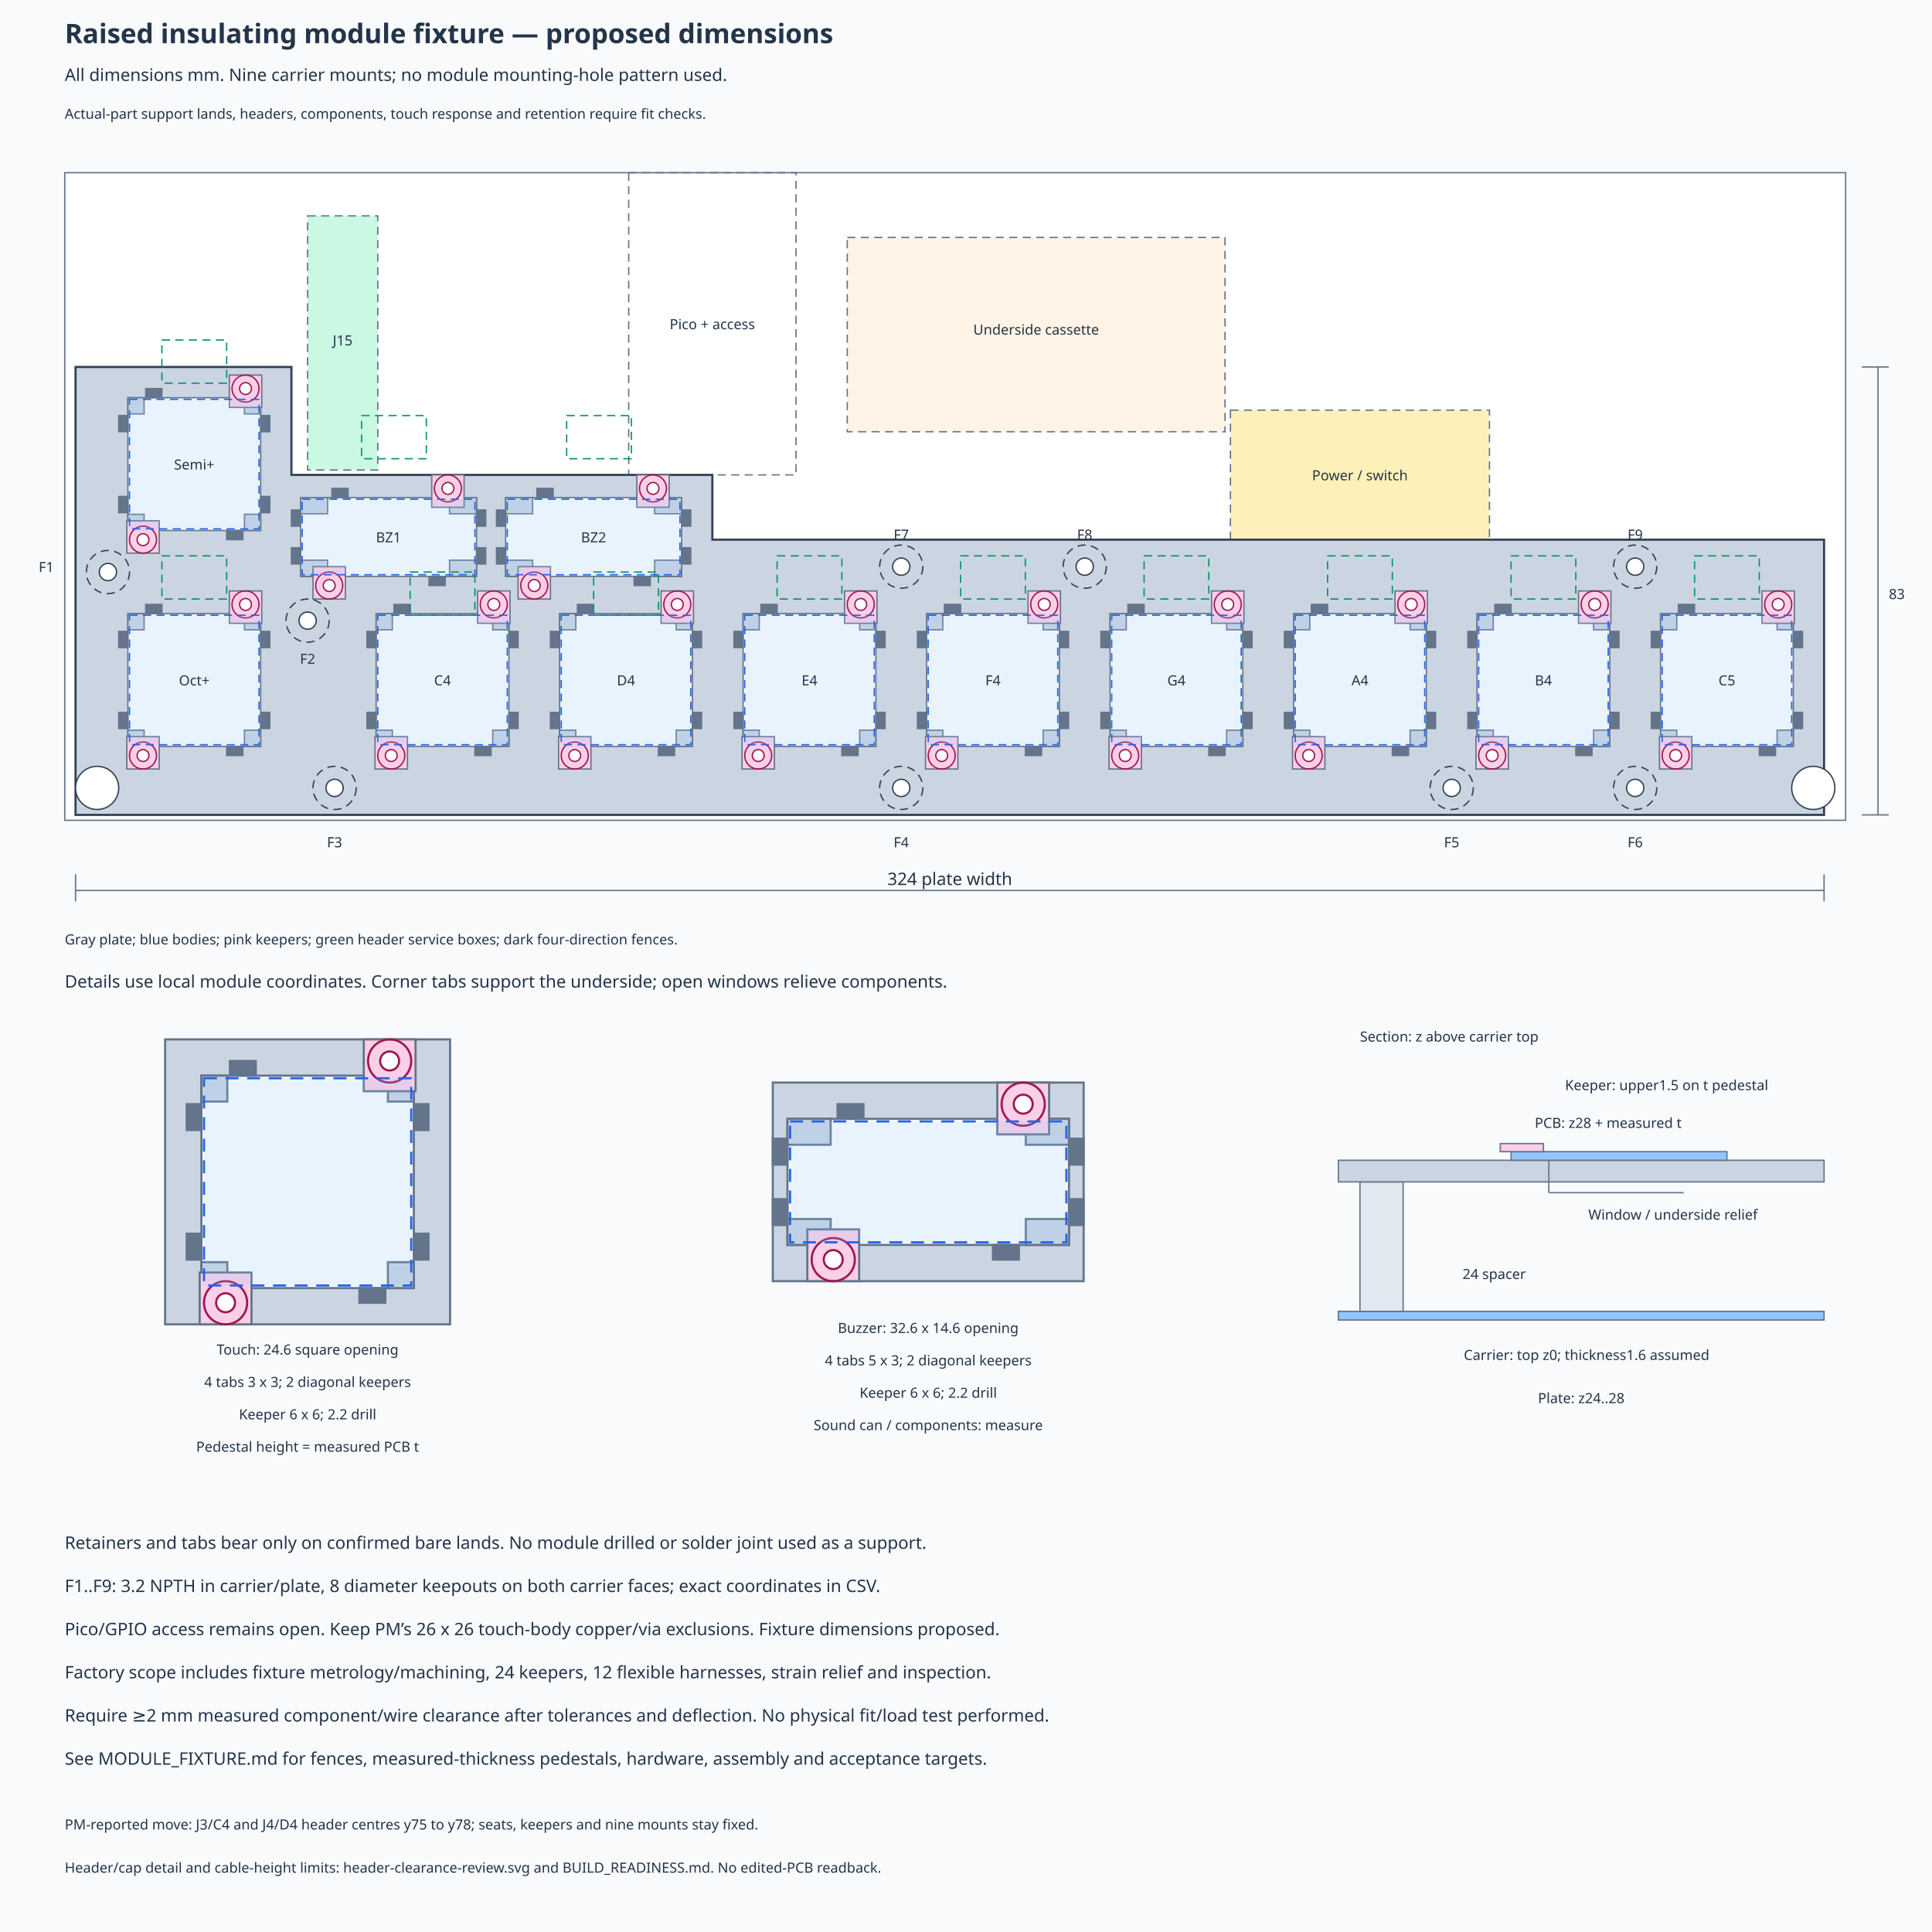
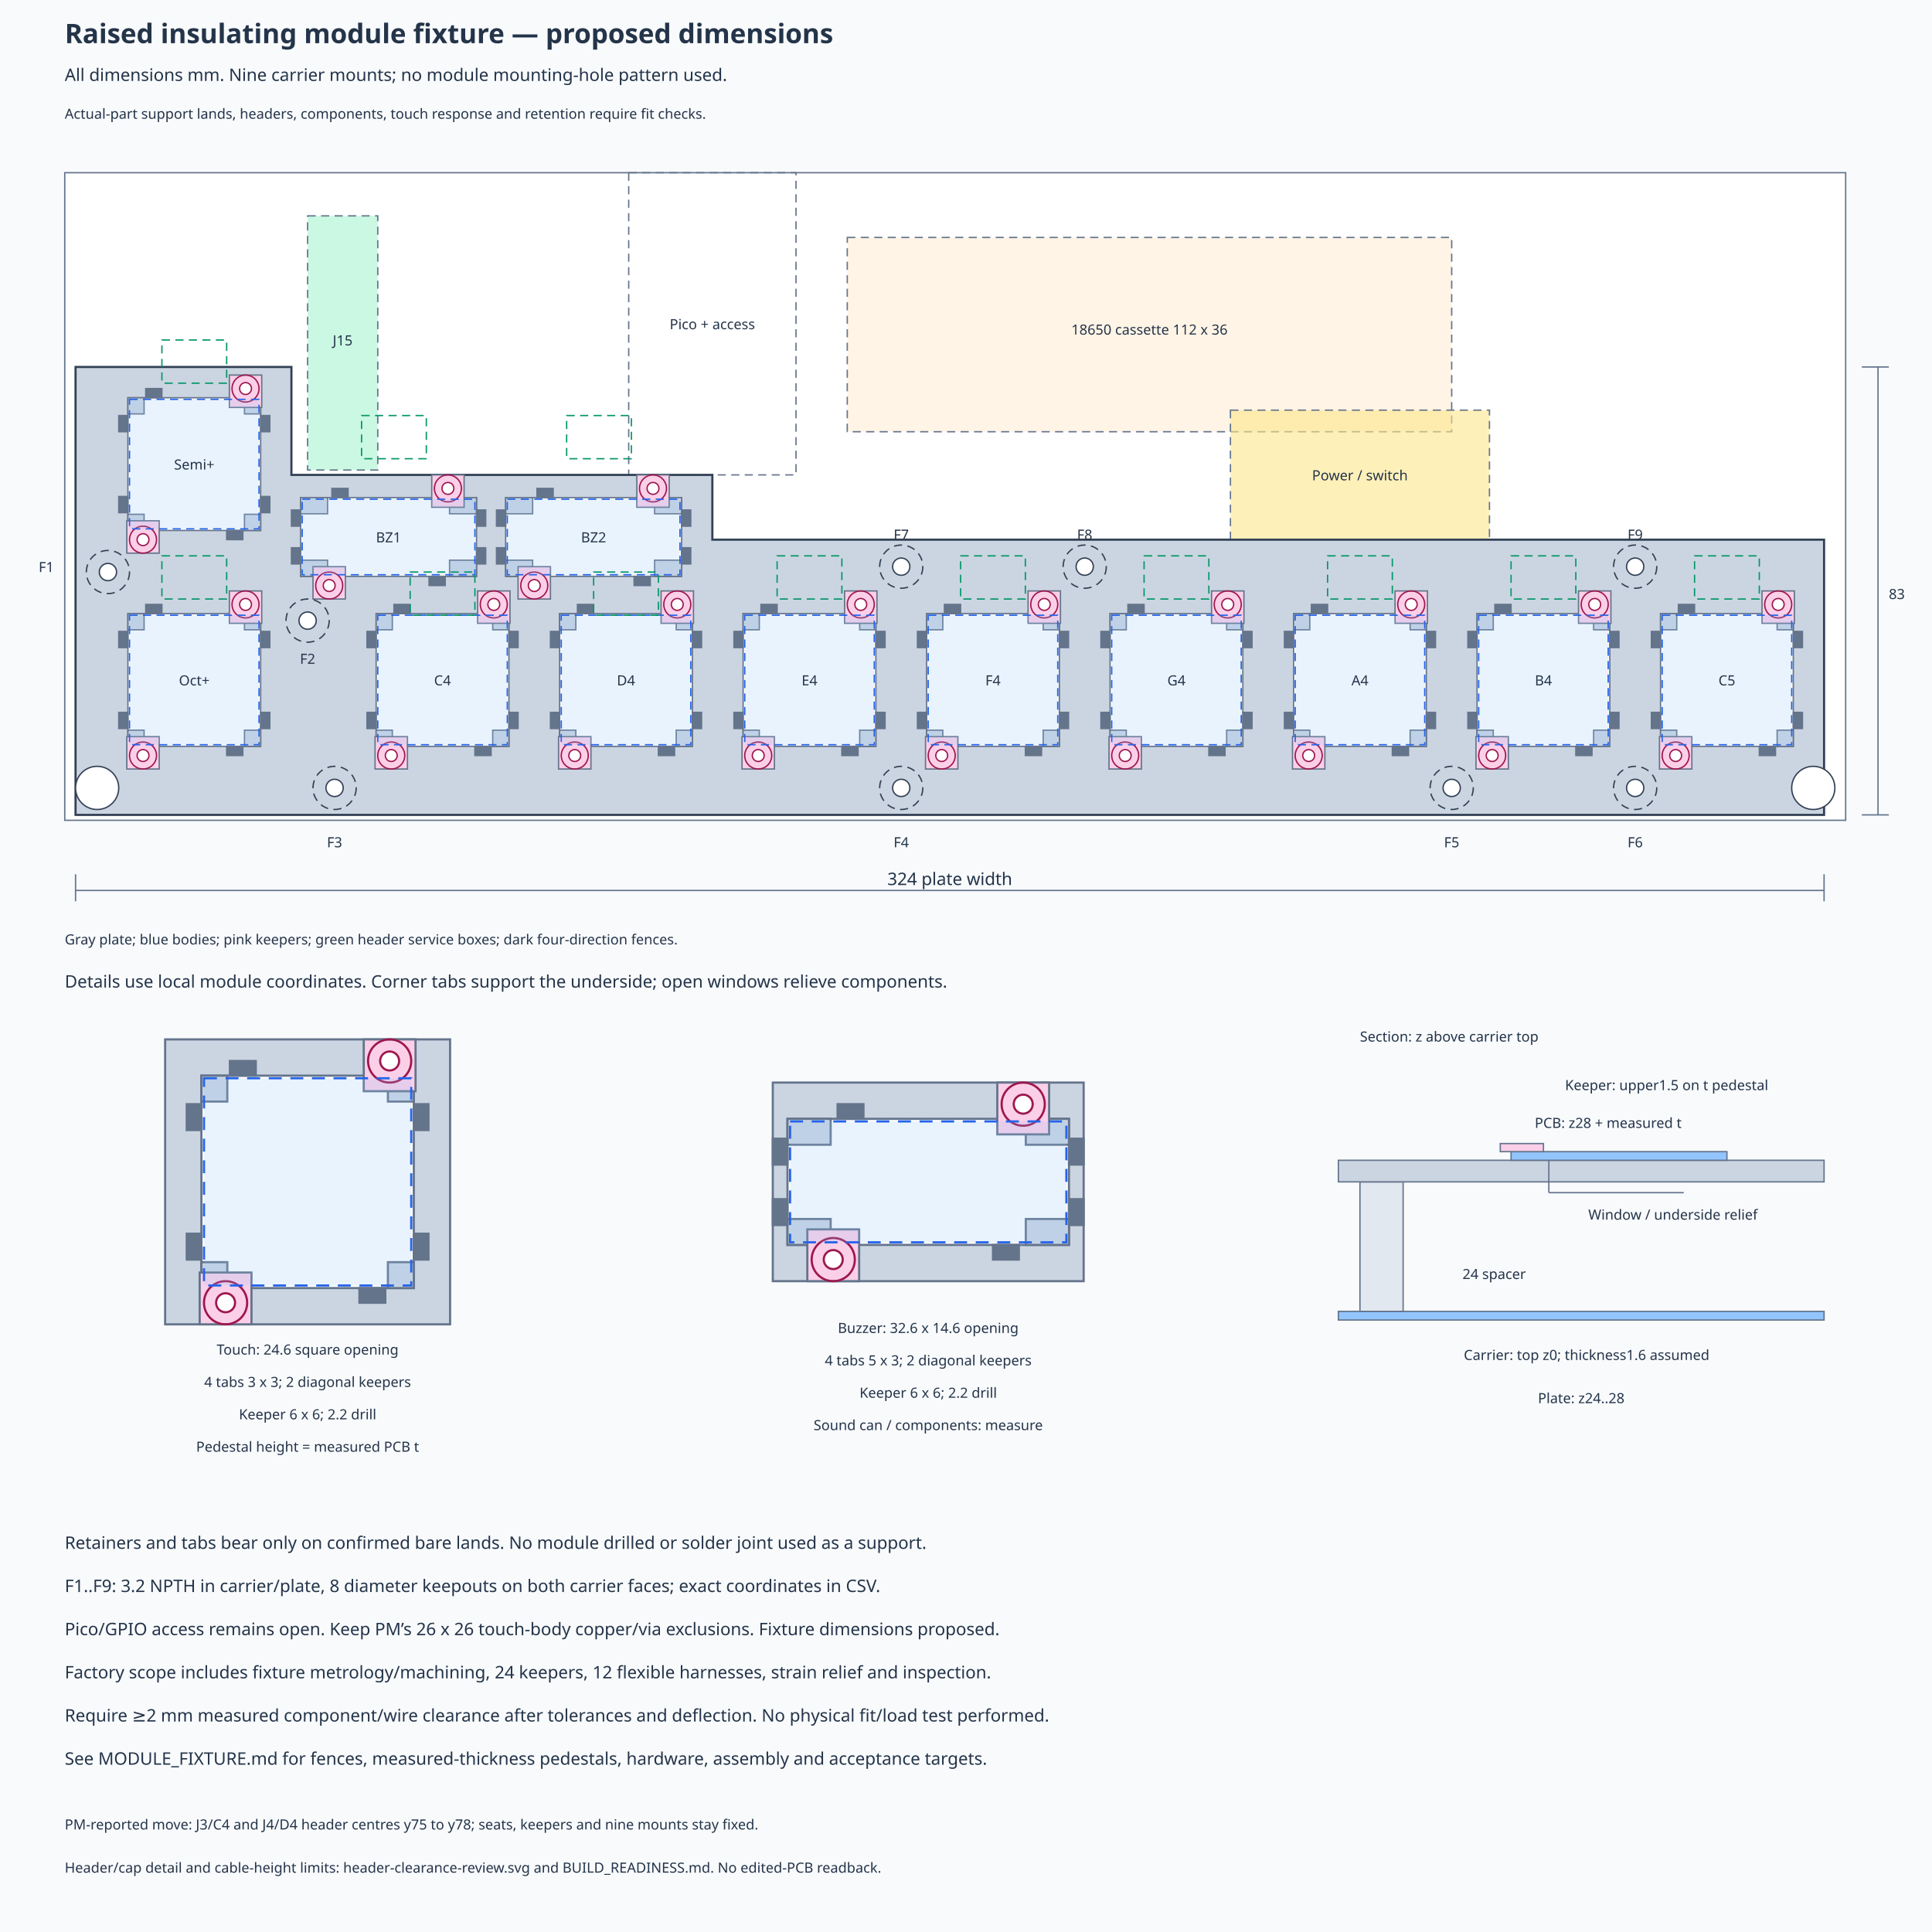
<svg xmlns="http://www.w3.org/2000/svg" width="1400" height="1400" viewBox="-12 -32 358 358">
  <style>text{font:3.2px sans-serif;fill:#243449}.title{font-size:5px;font-weight:bold}.small{font-size:2.6px}.dim{fill:none;stroke:#64748b;stroke-width:.25}.dash{stroke-dasharray:1.5 1}</style>
  <rect x="-12" y="-32" width="358" height="358" fill="#f8fafc" />
  <text x="0" y="-24" class="title" text-anchor="start">Raised insulating module fixture — proposed dimensions</text>
  <text x="0" y="-17" class="" text-anchor="start">All dimensions mm. Nine carrier mounts; no module mounting-hole pattern used.</text>
  <text x="0" y="-10" class="small" text-anchor="start">Actual-part support lands, headers, components, touch response and retention require fit checks.</text>
  <rect x="0" y="0" width="330" height="120" fill="white" fill-opacity="1" stroke="#64748b" stroke-width=".25" class="" />
-   <rect x="145" y="12" width="70" height="36" fill="#ffedd5" fill-opacity="0.6" stroke="#64748b" stroke-width=".25" class="dash" />
-   <text x="180" y="30" class="small" text-anchor="middle">Underside cassette</text>
+   <rect x="145" y="12" width="112" height="36" fill="#ffedd5" fill-opacity="0.6" stroke="#64748b" stroke-width=".25" class="dash" />
+   <text x="201" y="30" class="small" text-anchor="middle">18650 cassette 112 x 36</text>
  <rect x="216" y="44" width="48" height="24" fill="#fde68a" fill-opacity="0.6" stroke="#64748b" stroke-width=".25" class="dash" />
  <text x="240" y="57" class="small" text-anchor="middle">Power / switch</text>
  <rect x="104.5" y="0" width="31" height="56" fill="none" fill-opacity="1" stroke="#64748b" stroke-width=".25" class="dash" />
  <text x="120" y="29" class="small" text-anchor="middle">Pico + access</text>
  <rect x="45" y="8" width="13" height="47.1" fill="#a7f3d0" fill-opacity="0.6" stroke="#64748b" stroke-width=".25" class="dash" />
  <text x="51.5" y="32" class="small" text-anchor="middle">J15</text>
  <path d="M2 36H42V56H120V68H326V119H2Z" fill="#cbd5e1" stroke="#334155" stroke-width=".4" />
  <circle cx="6" cy="114" r="4" fill="white" stroke="#334155" stroke-width=".25" class="" />
  <circle cx="324" cy="114" r="4" fill="white" stroke="#334155" stroke-width=".25" class="" />
  <rect x="11.7" y="41.7" width="24.6" height="24.6" fill="white" fill-opacity="1" stroke="#64748b" stroke-width=".25" class="" />
  <rect x="11.7" y="41.7" width="3" height="3" fill="#cbd5e1" fill-opacity="1" stroke="#64748b" stroke-width=".25" class="" />
  <rect x="11.7" y="63.3" width="3" height="3" fill="#cbd5e1" fill-opacity="1" stroke="#64748b" stroke-width=".25" class="" />
  <rect x="11.5" y="64.5" width="6" height="6" fill="#fbcfe8" fill-opacity="1" stroke="#64748b" stroke-width=".25" class="" />
  <circle cx="14.5" cy="68" r="2.5" fill="none" stroke="#9d174d" stroke-width=".25" class="" />
  <circle cx="14.5" cy="68" r="1.1" fill="white" stroke="#9d174d" stroke-width=".25" class="" />
  <rect x="33.3" y="41.7" width="3" height="3" fill="#cbd5e1" fill-opacity="1" stroke="#64748b" stroke-width=".25" class="" />
  <rect x="30.5" y="37.5" width="6" height="6" fill="#fbcfe8" fill-opacity="1" stroke="#64748b" stroke-width=".25" class="" />
  <circle cx="33.5" cy="40" r="2.5" fill="none" stroke="#9d174d" stroke-width=".25" class="" />
  <circle cx="33.5" cy="40" r="1.1" fill="white" stroke="#9d174d" stroke-width=".25" class="" />
  <rect x="33.3" y="63.3" width="3" height="3" fill="#cbd5e1" fill-opacity="1" stroke="#64748b" stroke-width=".25" class="" />
  <rect x="12.0" y="42.0" width="24" height="24" fill="#93c5fd" fill-opacity="0.2" stroke="#2563eb" stroke-width=".25" class="dash" />
  <text x="24" y="55" class="small" text-anchor="middle">Semi+</text>
  <rect x="10.0" y="45.0" width="1.7" height="3" fill="#64748b" fill-opacity="1" stroke="#64748b" stroke-width=".25" class="" />
  <rect x="10.0" y="60.0" width="1.7" height="3" fill="#64748b" fill-opacity="1" stroke="#64748b" stroke-width=".25" class="" />
  <rect x="36.3" y="45.0" width="1.7" height="3" fill="#64748b" fill-opacity="1" stroke="#64748b" stroke-width=".25" class="" />
  <rect x="36.3" y="60.0" width="1.7" height="3" fill="#64748b" fill-opacity="1" stroke="#64748b" stroke-width=".25" class="" />
  <rect x="15.0" y="40.0" width="3" height="1.7" fill="#64748b" fill-opacity="1" stroke="#64748b" stroke-width=".25" class="" />
  <rect x="30.0" y="66.3" width="3" height="1.7" fill="#64748b" fill-opacity="1" stroke="#64748b" stroke-width=".25" class="" />
  <rect x="11.7" y="81.7" width="24.6" height="24.6" fill="white" fill-opacity="1" stroke="#64748b" stroke-width=".25" class="" />
  <rect x="11.7" y="81.7" width="3" height="3" fill="#cbd5e1" fill-opacity="1" stroke="#64748b" stroke-width=".25" class="" />
  <rect x="11.7" y="103.3" width="3" height="3" fill="#cbd5e1" fill-opacity="1" stroke="#64748b" stroke-width=".25" class="" />
  <rect x="11.5" y="104.5" width="6" height="6" fill="#fbcfe8" fill-opacity="1" stroke="#64748b" stroke-width=".25" class="" />
  <circle cx="14.5" cy="108" r="2.5" fill="none" stroke="#9d174d" stroke-width=".25" class="" />
  <circle cx="14.5" cy="108" r="1.1" fill="white" stroke="#9d174d" stroke-width=".25" class="" />
  <rect x="33.3" y="81.7" width="3" height="3" fill="#cbd5e1" fill-opacity="1" stroke="#64748b" stroke-width=".25" class="" />
  <rect x="30.5" y="77.5" width="6" height="6" fill="#fbcfe8" fill-opacity="1" stroke="#64748b" stroke-width=".25" class="" />
  <circle cx="33.5" cy="80" r="2.5" fill="none" stroke="#9d174d" stroke-width=".25" class="" />
  <circle cx="33.5" cy="80" r="1.1" fill="white" stroke="#9d174d" stroke-width=".25" class="" />
  <rect x="33.3" y="103.3" width="3" height="3" fill="#cbd5e1" fill-opacity="1" stroke="#64748b" stroke-width=".25" class="" />
  <rect x="12.0" y="82.0" width="24" height="24" fill="#93c5fd" fill-opacity="0.2" stroke="#2563eb" stroke-width=".25" class="dash" />
  <text x="24" y="95" class="small" text-anchor="middle">Oct+</text>
  <rect x="10.0" y="85.0" width="1.7" height="3" fill="#64748b" fill-opacity="1" stroke="#64748b" stroke-width=".25" class="" />
  <rect x="10.0" y="100.0" width="1.7" height="3" fill="#64748b" fill-opacity="1" stroke="#64748b" stroke-width=".25" class="" />
  <rect x="36.3" y="85.0" width="1.7" height="3" fill="#64748b" fill-opacity="1" stroke="#64748b" stroke-width=".25" class="" />
  <rect x="36.3" y="100.0" width="1.7" height="3" fill="#64748b" fill-opacity="1" stroke="#64748b" stroke-width=".25" class="" />
  <rect x="15.0" y="80.0" width="3" height="1.7" fill="#64748b" fill-opacity="1" stroke="#64748b" stroke-width=".25" class="" />
  <rect x="30.0" y="106.3" width="3" height="1.7" fill="#64748b" fill-opacity="1" stroke="#64748b" stroke-width=".25" class="" />
  <rect x="57.7" y="81.7" width="24.6" height="24.6" fill="white" fill-opacity="1" stroke="#64748b" stroke-width=".25" class="" />
  <rect x="57.7" y="81.7" width="3" height="3" fill="#cbd5e1" fill-opacity="1" stroke="#64748b" stroke-width=".25" class="" />
  <rect x="57.7" y="103.3" width="3" height="3" fill="#cbd5e1" fill-opacity="1" stroke="#64748b" stroke-width=".25" class="" />
  <rect x="57.5" y="104.5" width="6" height="6" fill="#fbcfe8" fill-opacity="1" stroke="#64748b" stroke-width=".25" class="" />
  <circle cx="60.5" cy="108" r="2.5" fill="none" stroke="#9d174d" stroke-width=".25" class="" />
  <circle cx="60.5" cy="108" r="1.1" fill="white" stroke="#9d174d" stroke-width=".25" class="" />
  <rect x="79.3" y="81.7" width="3" height="3" fill="#cbd5e1" fill-opacity="1" stroke="#64748b" stroke-width=".25" class="" />
  <rect x="76.5" y="77.5" width="6" height="6" fill="#fbcfe8" fill-opacity="1" stroke="#64748b" stroke-width=".25" class="" />
  <circle cx="79.5" cy="80" r="2.5" fill="none" stroke="#9d174d" stroke-width=".25" class="" />
  <circle cx="79.5" cy="80" r="1.1" fill="white" stroke="#9d174d" stroke-width=".25" class="" />
  <rect x="79.3" y="103.3" width="3" height="3" fill="#cbd5e1" fill-opacity="1" stroke="#64748b" stroke-width=".25" class="" />
  <rect x="58.0" y="82.0" width="24" height="24" fill="#93c5fd" fill-opacity="0.2" stroke="#2563eb" stroke-width=".25" class="dash" />
  <text x="70" y="95" class="small" text-anchor="middle">C4</text>
  <rect x="56.0" y="85.0" width="1.7" height="3" fill="#64748b" fill-opacity="1" stroke="#64748b" stroke-width=".25" class="" />
  <rect x="56.0" y="100.0" width="1.7" height="3" fill="#64748b" fill-opacity="1" stroke="#64748b" stroke-width=".25" class="" />
  <rect x="82.3" y="85.0" width="1.7" height="3" fill="#64748b" fill-opacity="1" stroke="#64748b" stroke-width=".25" class="" />
  <rect x="82.3" y="100.0" width="1.7" height="3" fill="#64748b" fill-opacity="1" stroke="#64748b" stroke-width=".25" class="" />
  <rect x="61.0" y="80.0" width="3" height="1.7" fill="#64748b" fill-opacity="1" stroke="#64748b" stroke-width=".25" class="" />
  <rect x="76.0" y="106.3" width="3" height="1.7" fill="#64748b" fill-opacity="1" stroke="#64748b" stroke-width=".25" class="" />
  <rect x="91.7" y="81.7" width="24.6" height="24.6" fill="white" fill-opacity="1" stroke="#64748b" stroke-width=".25" class="" />
  <rect x="91.7" y="81.7" width="3" height="3" fill="#cbd5e1" fill-opacity="1" stroke="#64748b" stroke-width=".25" class="" />
  <rect x="91.7" y="103.3" width="3" height="3" fill="#cbd5e1" fill-opacity="1" stroke="#64748b" stroke-width=".25" class="" />
  <rect x="91.5" y="104.5" width="6" height="6" fill="#fbcfe8" fill-opacity="1" stroke="#64748b" stroke-width=".25" class="" />
  <circle cx="94.5" cy="108" r="2.5" fill="none" stroke="#9d174d" stroke-width=".25" class="" />
  <circle cx="94.5" cy="108" r="1.1" fill="white" stroke="#9d174d" stroke-width=".25" class="" />
  <rect x="113.3" y="81.7" width="3" height="3" fill="#cbd5e1" fill-opacity="1" stroke="#64748b" stroke-width=".25" class="" />
  <rect x="110.5" y="77.5" width="6" height="6" fill="#fbcfe8" fill-opacity="1" stroke="#64748b" stroke-width=".25" class="" />
  <circle cx="113.5" cy="80" r="2.5" fill="none" stroke="#9d174d" stroke-width=".25" class="" />
  <circle cx="113.5" cy="80" r="1.1" fill="white" stroke="#9d174d" stroke-width=".25" class="" />
  <rect x="113.3" y="103.3" width="3" height="3" fill="#cbd5e1" fill-opacity="1" stroke="#64748b" stroke-width=".25" class="" />
  <rect x="92.0" y="82.0" width="24" height="24" fill="#93c5fd" fill-opacity="0.2" stroke="#2563eb" stroke-width=".25" class="dash" />
  <text x="104" y="95" class="small" text-anchor="middle">D4</text>
  <rect x="90.0" y="85.0" width="1.7" height="3" fill="#64748b" fill-opacity="1" stroke="#64748b" stroke-width=".25" class="" />
  <rect x="90.0" y="100.0" width="1.7" height="3" fill="#64748b" fill-opacity="1" stroke="#64748b" stroke-width=".25" class="" />
  <rect x="116.3" y="85.0" width="1.7" height="3" fill="#64748b" fill-opacity="1" stroke="#64748b" stroke-width=".25" class="" />
  <rect x="116.3" y="100.0" width="1.7" height="3" fill="#64748b" fill-opacity="1" stroke="#64748b" stroke-width=".25" class="" />
  <rect x="95.0" y="80.0" width="3" height="1.7" fill="#64748b" fill-opacity="1" stroke="#64748b" stroke-width=".25" class="" />
  <rect x="110.0" y="106.3" width="3" height="1.7" fill="#64748b" fill-opacity="1" stroke="#64748b" stroke-width=".25" class="" />
  <rect x="125.7" y="81.7" width="24.6" height="24.6" fill="white" fill-opacity="1" stroke="#64748b" stroke-width=".25" class="" />
  <rect x="125.7" y="81.7" width="3" height="3" fill="#cbd5e1" fill-opacity="1" stroke="#64748b" stroke-width=".25" class="" />
  <rect x="125.7" y="103.3" width="3" height="3" fill="#cbd5e1" fill-opacity="1" stroke="#64748b" stroke-width=".25" class="" />
  <rect x="125.5" y="104.5" width="6" height="6" fill="#fbcfe8" fill-opacity="1" stroke="#64748b" stroke-width=".25" class="" />
  <circle cx="128.5" cy="108" r="2.5" fill="none" stroke="#9d174d" stroke-width=".25" class="" />
  <circle cx="128.5" cy="108" r="1.1" fill="white" stroke="#9d174d" stroke-width=".25" class="" />
  <rect x="147.3" y="81.7" width="3" height="3" fill="#cbd5e1" fill-opacity="1" stroke="#64748b" stroke-width=".25" class="" />
  <rect x="144.5" y="77.5" width="6" height="6" fill="#fbcfe8" fill-opacity="1" stroke="#64748b" stroke-width=".25" class="" />
  <circle cx="147.5" cy="80" r="2.5" fill="none" stroke="#9d174d" stroke-width=".25" class="" />
  <circle cx="147.5" cy="80" r="1.1" fill="white" stroke="#9d174d" stroke-width=".25" class="" />
  <rect x="147.3" y="103.3" width="3" height="3" fill="#cbd5e1" fill-opacity="1" stroke="#64748b" stroke-width=".25" class="" />
  <rect x="126.0" y="82.0" width="24" height="24" fill="#93c5fd" fill-opacity="0.2" stroke="#2563eb" stroke-width=".25" class="dash" />
  <text x="138" y="95" class="small" text-anchor="middle">E4</text>
  <rect x="124.0" y="85.0" width="1.7" height="3" fill="#64748b" fill-opacity="1" stroke="#64748b" stroke-width=".25" class="" />
  <rect x="124.0" y="100.0" width="1.7" height="3" fill="#64748b" fill-opacity="1" stroke="#64748b" stroke-width=".25" class="" />
  <rect x="150.3" y="85.0" width="1.7" height="3" fill="#64748b" fill-opacity="1" stroke="#64748b" stroke-width=".25" class="" />
  <rect x="150.3" y="100.0" width="1.7" height="3" fill="#64748b" fill-opacity="1" stroke="#64748b" stroke-width=".25" class="" />
  <rect x="129.0" y="80.0" width="3" height="1.7" fill="#64748b" fill-opacity="1" stroke="#64748b" stroke-width=".25" class="" />
  <rect x="144.0" y="106.3" width="3" height="1.7" fill="#64748b" fill-opacity="1" stroke="#64748b" stroke-width=".25" class="" />
  <rect x="159.7" y="81.7" width="24.6" height="24.6" fill="white" fill-opacity="1" stroke="#64748b" stroke-width=".25" class="" />
  <rect x="159.7" y="81.7" width="3" height="3" fill="#cbd5e1" fill-opacity="1" stroke="#64748b" stroke-width=".25" class="" />
  <rect x="159.7" y="103.3" width="3" height="3" fill="#cbd5e1" fill-opacity="1" stroke="#64748b" stroke-width=".25" class="" />
  <rect x="159.5" y="104.5" width="6" height="6" fill="#fbcfe8" fill-opacity="1" stroke="#64748b" stroke-width=".25" class="" />
  <circle cx="162.5" cy="108" r="2.5" fill="none" stroke="#9d174d" stroke-width=".25" class="" />
  <circle cx="162.5" cy="108" r="1.1" fill="white" stroke="#9d174d" stroke-width=".25" class="" />
  <rect x="181.3" y="81.7" width="3" height="3" fill="#cbd5e1" fill-opacity="1" stroke="#64748b" stroke-width=".25" class="" />
  <rect x="178.5" y="77.5" width="6" height="6" fill="#fbcfe8" fill-opacity="1" stroke="#64748b" stroke-width=".25" class="" />
  <circle cx="181.5" cy="80" r="2.5" fill="none" stroke="#9d174d" stroke-width=".25" class="" />
  <circle cx="181.5" cy="80" r="1.1" fill="white" stroke="#9d174d" stroke-width=".25" class="" />
  <rect x="181.3" y="103.3" width="3" height="3" fill="#cbd5e1" fill-opacity="1" stroke="#64748b" stroke-width=".25" class="" />
  <rect x="160.0" y="82.0" width="24" height="24" fill="#93c5fd" fill-opacity="0.2" stroke="#2563eb" stroke-width=".25" class="dash" />
  <text x="172" y="95" class="small" text-anchor="middle">F4</text>
  <rect x="158.0" y="85.0" width="1.7" height="3" fill="#64748b" fill-opacity="1" stroke="#64748b" stroke-width=".25" class="" />
  <rect x="158.0" y="100.0" width="1.7" height="3" fill="#64748b" fill-opacity="1" stroke="#64748b" stroke-width=".25" class="" />
  <rect x="184.3" y="85.0" width="1.7" height="3" fill="#64748b" fill-opacity="1" stroke="#64748b" stroke-width=".25" class="" />
  <rect x="184.3" y="100.0" width="1.7" height="3" fill="#64748b" fill-opacity="1" stroke="#64748b" stroke-width=".25" class="" />
  <rect x="163.0" y="80.0" width="3" height="1.7" fill="#64748b" fill-opacity="1" stroke="#64748b" stroke-width=".25" class="" />
  <rect x="178.0" y="106.3" width="3" height="1.7" fill="#64748b" fill-opacity="1" stroke="#64748b" stroke-width=".25" class="" />
  <rect x="193.7" y="81.7" width="24.6" height="24.6" fill="white" fill-opacity="1" stroke="#64748b" stroke-width=".25" class="" />
  <rect x="193.7" y="81.7" width="3" height="3" fill="#cbd5e1" fill-opacity="1" stroke="#64748b" stroke-width=".25" class="" />
  <rect x="193.7" y="103.3" width="3" height="3" fill="#cbd5e1" fill-opacity="1" stroke="#64748b" stroke-width=".25" class="" />
  <rect x="193.5" y="104.5" width="6" height="6" fill="#fbcfe8" fill-opacity="1" stroke="#64748b" stroke-width=".25" class="" />
  <circle cx="196.5" cy="108" r="2.5" fill="none" stroke="#9d174d" stroke-width=".25" class="" />
  <circle cx="196.5" cy="108" r="1.1" fill="white" stroke="#9d174d" stroke-width=".25" class="" />
  <rect x="215.3" y="81.7" width="3" height="3" fill="#cbd5e1" fill-opacity="1" stroke="#64748b" stroke-width=".25" class="" />
  <rect x="212.5" y="77.5" width="6" height="6" fill="#fbcfe8" fill-opacity="1" stroke="#64748b" stroke-width=".25" class="" />
  <circle cx="215.5" cy="80" r="2.5" fill="none" stroke="#9d174d" stroke-width=".25" class="" />
  <circle cx="215.5" cy="80" r="1.1" fill="white" stroke="#9d174d" stroke-width=".25" class="" />
  <rect x="215.3" y="103.3" width="3" height="3" fill="#cbd5e1" fill-opacity="1" stroke="#64748b" stroke-width=".25" class="" />
  <rect x="194.0" y="82.0" width="24" height="24" fill="#93c5fd" fill-opacity="0.2" stroke="#2563eb" stroke-width=".25" class="dash" />
  <text x="206" y="95" class="small" text-anchor="middle">G4</text>
  <rect x="192.0" y="85.0" width="1.7" height="3" fill="#64748b" fill-opacity="1" stroke="#64748b" stroke-width=".25" class="" />
  <rect x="192.0" y="100.0" width="1.7" height="3" fill="#64748b" fill-opacity="1" stroke="#64748b" stroke-width=".25" class="" />
  <rect x="218.3" y="85.0" width="1.7" height="3" fill="#64748b" fill-opacity="1" stroke="#64748b" stroke-width=".25" class="" />
  <rect x="218.3" y="100.0" width="1.7" height="3" fill="#64748b" fill-opacity="1" stroke="#64748b" stroke-width=".25" class="" />
  <rect x="197.0" y="80.0" width="3" height="1.7" fill="#64748b" fill-opacity="1" stroke="#64748b" stroke-width=".25" class="" />
  <rect x="212.0" y="106.3" width="3" height="1.7" fill="#64748b" fill-opacity="1" stroke="#64748b" stroke-width=".25" class="" />
  <rect x="227.7" y="81.7" width="24.6" height="24.6" fill="white" fill-opacity="1" stroke="#64748b" stroke-width=".25" class="" />
  <rect x="227.7" y="81.7" width="3" height="3" fill="#cbd5e1" fill-opacity="1" stroke="#64748b" stroke-width=".25" class="" />
  <rect x="227.7" y="103.3" width="3" height="3" fill="#cbd5e1" fill-opacity="1" stroke="#64748b" stroke-width=".25" class="" />
  <rect x="227.5" y="104.5" width="6" height="6" fill="#fbcfe8" fill-opacity="1" stroke="#64748b" stroke-width=".25" class="" />
  <circle cx="230.5" cy="108" r="2.5" fill="none" stroke="#9d174d" stroke-width=".25" class="" />
  <circle cx="230.5" cy="108" r="1.1" fill="white" stroke="#9d174d" stroke-width=".25" class="" />
  <rect x="249.3" y="81.7" width="3" height="3" fill="#cbd5e1" fill-opacity="1" stroke="#64748b" stroke-width=".25" class="" />
  <rect x="246.5" y="77.5" width="6" height="6" fill="#fbcfe8" fill-opacity="1" stroke="#64748b" stroke-width=".25" class="" />
  <circle cx="249.5" cy="80" r="2.5" fill="none" stroke="#9d174d" stroke-width=".25" class="" />
  <circle cx="249.5" cy="80" r="1.1" fill="white" stroke="#9d174d" stroke-width=".25" class="" />
  <rect x="249.3" y="103.3" width="3" height="3" fill="#cbd5e1" fill-opacity="1" stroke="#64748b" stroke-width=".25" class="" />
  <rect x="228.0" y="82.0" width="24" height="24" fill="#93c5fd" fill-opacity="0.2" stroke="#2563eb" stroke-width=".25" class="dash" />
  <text x="240" y="95" class="small" text-anchor="middle">A4</text>
  <rect x="226.0" y="85.0" width="1.7" height="3" fill="#64748b" fill-opacity="1" stroke="#64748b" stroke-width=".25" class="" />
  <rect x="226.0" y="100.0" width="1.7" height="3" fill="#64748b" fill-opacity="1" stroke="#64748b" stroke-width=".25" class="" />
  <rect x="252.3" y="85.0" width="1.7" height="3" fill="#64748b" fill-opacity="1" stroke="#64748b" stroke-width=".25" class="" />
  <rect x="252.3" y="100.0" width="1.7" height="3" fill="#64748b" fill-opacity="1" stroke="#64748b" stroke-width=".25" class="" />
  <rect x="231.0" y="80.0" width="3" height="1.7" fill="#64748b" fill-opacity="1" stroke="#64748b" stroke-width=".25" class="" />
  <rect x="246.0" y="106.3" width="3" height="1.7" fill="#64748b" fill-opacity="1" stroke="#64748b" stroke-width=".25" class="" />
  <rect x="261.7" y="81.7" width="24.6" height="24.6" fill="white" fill-opacity="1" stroke="#64748b" stroke-width=".25" class="" />
  <rect x="261.7" y="81.7" width="3" height="3" fill="#cbd5e1" fill-opacity="1" stroke="#64748b" stroke-width=".25" class="" />
  <rect x="261.7" y="103.3" width="3" height="3" fill="#cbd5e1" fill-opacity="1" stroke="#64748b" stroke-width=".25" class="" />
  <rect x="261.5" y="104.5" width="6" height="6" fill="#fbcfe8" fill-opacity="1" stroke="#64748b" stroke-width=".25" class="" />
  <circle cx="264.5" cy="108" r="2.5" fill="none" stroke="#9d174d" stroke-width=".25" class="" />
  <circle cx="264.5" cy="108" r="1.1" fill="white" stroke="#9d174d" stroke-width=".25" class="" />
  <rect x="283.3" y="81.7" width="3" height="3" fill="#cbd5e1" fill-opacity="1" stroke="#64748b" stroke-width=".25" class="" />
  <rect x="280.5" y="77.5" width="6" height="6" fill="#fbcfe8" fill-opacity="1" stroke="#64748b" stroke-width=".25" class="" />
  <circle cx="283.5" cy="80" r="2.5" fill="none" stroke="#9d174d" stroke-width=".25" class="" />
  <circle cx="283.5" cy="80" r="1.1" fill="white" stroke="#9d174d" stroke-width=".25" class="" />
  <rect x="283.3" y="103.3" width="3" height="3" fill="#cbd5e1" fill-opacity="1" stroke="#64748b" stroke-width=".25" class="" />
  <rect x="262.0" y="82.0" width="24" height="24" fill="#93c5fd" fill-opacity="0.2" stroke="#2563eb" stroke-width=".25" class="dash" />
  <text x="274" y="95" class="small" text-anchor="middle">B4</text>
  <rect x="260.0" y="85.0" width="1.7" height="3" fill="#64748b" fill-opacity="1" stroke="#64748b" stroke-width=".25" class="" />
  <rect x="260.0" y="100.0" width="1.7" height="3" fill="#64748b" fill-opacity="1" stroke="#64748b" stroke-width=".25" class="" />
  <rect x="286.3" y="85.0" width="1.7" height="3" fill="#64748b" fill-opacity="1" stroke="#64748b" stroke-width=".25" class="" />
  <rect x="286.3" y="100.0" width="1.7" height="3" fill="#64748b" fill-opacity="1" stroke="#64748b" stroke-width=".25" class="" />
  <rect x="265.0" y="80.0" width="3" height="1.7" fill="#64748b" fill-opacity="1" stroke="#64748b" stroke-width=".25" class="" />
  <rect x="280.0" y="106.3" width="3" height="1.7" fill="#64748b" fill-opacity="1" stroke="#64748b" stroke-width=".25" class="" />
  <rect x="295.7" y="81.7" width="24.6" height="24.6" fill="white" fill-opacity="1" stroke="#64748b" stroke-width=".25" class="" />
  <rect x="295.7" y="81.7" width="3" height="3" fill="#cbd5e1" fill-opacity="1" stroke="#64748b" stroke-width=".25" class="" />
  <rect x="295.7" y="103.3" width="3" height="3" fill="#cbd5e1" fill-opacity="1" stroke="#64748b" stroke-width=".25" class="" />
  <rect x="295.5" y="104.5" width="6" height="6" fill="#fbcfe8" fill-opacity="1" stroke="#64748b" stroke-width=".25" class="" />
  <circle cx="298.5" cy="108" r="2.5" fill="none" stroke="#9d174d" stroke-width=".25" class="" />
  <circle cx="298.5" cy="108" r="1.1" fill="white" stroke="#9d174d" stroke-width=".25" class="" />
  <rect x="317.3" y="81.7" width="3" height="3" fill="#cbd5e1" fill-opacity="1" stroke="#64748b" stroke-width=".25" class="" />
  <rect x="314.5" y="77.5" width="6" height="6" fill="#fbcfe8" fill-opacity="1" stroke="#64748b" stroke-width=".25" class="" />
  <circle cx="317.5" cy="80" r="2.5" fill="none" stroke="#9d174d" stroke-width=".25" class="" />
  <circle cx="317.5" cy="80" r="1.1" fill="white" stroke="#9d174d" stroke-width=".25" class="" />
  <rect x="317.3" y="103.3" width="3" height="3" fill="#cbd5e1" fill-opacity="1" stroke="#64748b" stroke-width=".25" class="" />
  <rect x="296.0" y="82.0" width="24" height="24" fill="#93c5fd" fill-opacity="0.2" stroke="#2563eb" stroke-width=".25" class="dash" />
  <text x="308" y="95" class="small" text-anchor="middle">C5</text>
  <rect x="294.0" y="85.0" width="1.7" height="3" fill="#64748b" fill-opacity="1" stroke="#64748b" stroke-width=".25" class="" />
  <rect x="294.0" y="100.0" width="1.7" height="3" fill="#64748b" fill-opacity="1" stroke="#64748b" stroke-width=".25" class="" />
  <rect x="320.3" y="85.0" width="1.7" height="3" fill="#64748b" fill-opacity="1" stroke="#64748b" stroke-width=".25" class="" />
  <rect x="320.3" y="100.0" width="1.7" height="3" fill="#64748b" fill-opacity="1" stroke="#64748b" stroke-width=".25" class="" />
  <rect x="299.0" y="80.0" width="3" height="1.7" fill="#64748b" fill-opacity="1" stroke="#64748b" stroke-width=".25" class="" />
  <rect x="314.0" y="106.3" width="3" height="1.7" fill="#64748b" fill-opacity="1" stroke="#64748b" stroke-width=".25" class="" />
  <rect x="43.7" y="60.2" width="32.6" height="14.6" fill="white" fill-opacity="1" stroke="#64748b" stroke-width=".25" class="" />
  <rect x="43.7" y="60.2" width="5" height="3" fill="#cbd5e1" fill-opacity="1" stroke="#64748b" stroke-width=".25" class="" />
  <rect x="43.7" y="71.8" width="5" height="3" fill="#cbd5e1" fill-opacity="1" stroke="#64748b" stroke-width=".25" class="" />
  <rect x="46" y="73.0" width="6" height="6" fill="#fbcfe8" fill-opacity="1" stroke="#64748b" stroke-width=".25" class="" />
  <circle cx="49" cy="76.5" r="2.5" fill="none" stroke="#9d174d" stroke-width=".25" class="" />
  <circle cx="49" cy="76.5" r="1.1" fill="white" stroke="#9d174d" stroke-width=".25" class="" />
  <rect x="71.3" y="60.2" width="5" height="3" fill="#cbd5e1" fill-opacity="1" stroke="#64748b" stroke-width=".25" class="" />
  <rect x="68" y="56.0" width="6" height="6" fill="#fbcfe8" fill-opacity="1" stroke="#64748b" stroke-width=".25" class="" />
  <circle cx="71" cy="58.5" r="2.5" fill="none" stroke="#9d174d" stroke-width=".25" class="" />
  <circle cx="71" cy="58.5" r="1.1" fill="white" stroke="#9d174d" stroke-width=".25" class="" />
  <rect x="71.3" y="71.8" width="5" height="3" fill="#cbd5e1" fill-opacity="1" stroke="#64748b" stroke-width=".25" class="" />
  <rect x="44.0" y="60.5" width="32" height="14" fill="#93c5fd" fill-opacity="0.2" stroke="#2563eb" stroke-width=".25" class="dash" />
  <text x="60" y="68.5" class="small" text-anchor="middle">BZ1</text>
  <rect x="42.0" y="62.5" width="1.7" height="3" fill="#64748b" fill-opacity="1" stroke="#64748b" stroke-width=".25" class="" />
  <rect x="42.0" y="69.5" width="1.7" height="3" fill="#64748b" fill-opacity="1" stroke="#64748b" stroke-width=".25" class="" />
  <rect x="76.3" y="62.5" width="1.7" height="3" fill="#64748b" fill-opacity="1" stroke="#64748b" stroke-width=".25" class="" />
  <rect x="76.3" y="69.5" width="1.7" height="3" fill="#64748b" fill-opacity="1" stroke="#64748b" stroke-width=".25" class="" />
  <rect x="49.5" y="58.5" width="3" height="1.7" fill="#64748b" fill-opacity="1" stroke="#64748b" stroke-width=".25" class="" />
  <rect x="67.5" y="74.8" width="3" height="1.7" fill="#64748b" fill-opacity="1" stroke="#64748b" stroke-width=".25" class="" />
  <rect x="81.7" y="60.2" width="32.6" height="14.6" fill="white" fill-opacity="1" stroke="#64748b" stroke-width=".25" class="" />
  <rect x="81.7" y="60.2" width="5" height="3" fill="#cbd5e1" fill-opacity="1" stroke="#64748b" stroke-width=".25" class="" />
  <rect x="81.7" y="71.8" width="5" height="3" fill="#cbd5e1" fill-opacity="1" stroke="#64748b" stroke-width=".25" class="" />
  <rect x="84" y="73.0" width="6" height="6" fill="#fbcfe8" fill-opacity="1" stroke="#64748b" stroke-width=".25" class="" />
  <circle cx="87" cy="76.5" r="2.5" fill="none" stroke="#9d174d" stroke-width=".25" class="" />
  <circle cx="87" cy="76.5" r="1.1" fill="white" stroke="#9d174d" stroke-width=".25" class="" />
  <rect x="109.3" y="60.2" width="5" height="3" fill="#cbd5e1" fill-opacity="1" stroke="#64748b" stroke-width=".25" class="" />
  <rect x="106" y="56.0" width="6" height="6" fill="#fbcfe8" fill-opacity="1" stroke="#64748b" stroke-width=".25" class="" />
  <circle cx="109" cy="58.5" r="2.5" fill="none" stroke="#9d174d" stroke-width=".25" class="" />
  <circle cx="109" cy="58.5" r="1.1" fill="white" stroke="#9d174d" stroke-width=".25" class="" />
  <rect x="109.3" y="71.8" width="5" height="3" fill="#cbd5e1" fill-opacity="1" stroke="#64748b" stroke-width=".25" class="" />
  <rect x="82.0" y="60.5" width="32" height="14" fill="#93c5fd" fill-opacity="0.2" stroke="#2563eb" stroke-width=".25" class="dash" />
  <text x="98" y="68.5" class="small" text-anchor="middle">BZ2</text>
  <rect x="80.0" y="62.5" width="1.7" height="3" fill="#64748b" fill-opacity="1" stroke="#64748b" stroke-width=".25" class="" />
  <rect x="80.0" y="69.5" width="1.7" height="3" fill="#64748b" fill-opacity="1" stroke="#64748b" stroke-width=".25" class="" />
  <rect x="114.3" y="62.5" width="1.7" height="3" fill="#64748b" fill-opacity="1" stroke="#64748b" stroke-width=".25" class="" />
  <rect x="114.3" y="69.5" width="1.7" height="3" fill="#64748b" fill-opacity="1" stroke="#64748b" stroke-width=".25" class="" />
  <rect x="87.5" y="58.5" width="3" height="1.7" fill="#64748b" fill-opacity="1" stroke="#64748b" stroke-width=".25" class="" />
  <rect x="105.5" y="74.8" width="3" height="1.7" fill="#64748b" fill-opacity="1" stroke="#64748b" stroke-width=".25" class="" />
  <rect x="64" y="74" width="12" height="8" fill="none" fill-opacity="1" stroke="#059669" stroke-width=".25" class="dash" />
  <rect x="98" y="74" width="12" height="8" fill="none" fill-opacity="1" stroke="#059669" stroke-width=".25" class="dash" />
  <rect x="132" y="71" width="12" height="8" fill="none" fill-opacity="1" stroke="#059669" stroke-width=".25" class="dash" />
  <rect x="166" y="71" width="12" height="8" fill="none" fill-opacity="1" stroke="#059669" stroke-width=".25" class="dash" />
  <rect x="200" y="71" width="12" height="8" fill="none" fill-opacity="1" stroke="#059669" stroke-width=".25" class="dash" />
  <rect x="234" y="71" width="12" height="8" fill="none" fill-opacity="1" stroke="#059669" stroke-width=".25" class="dash" />
  <rect x="268" y="71" width="12" height="8" fill="none" fill-opacity="1" stroke="#059669" stroke-width=".25" class="dash" />
  <rect x="302" y="71" width="12" height="8" fill="none" fill-opacity="1" stroke="#059669" stroke-width=".25" class="dash" />
  <rect x="18" y="31" width="12" height="8" fill="none" fill-opacity="1" stroke="#059669" stroke-width=".25" class="dash" />
  <rect x="18" y="71" width="12" height="8" fill="none" fill-opacity="1" stroke="#059669" stroke-width=".25" class="dash" />
  <rect x="55" y="45" width="12" height="8" fill="none" fill-opacity="1" stroke="#059669" stroke-width=".25" class="dash" />
  <rect x="93" y="45" width="12" height="8" fill="none" fill-opacity="1" stroke="#059669" stroke-width=".25" class="dash" />
  <circle cx="8.0" cy="74.0" r="4" fill="none" stroke="#334155" stroke-width=".25" class="dash" />
  <circle cx="8.0" cy="74.0" r="1.6" fill="white" stroke="#334155" stroke-width=".25" class="" />
  <text x="-2" y="74.0" class="small" text-anchor="end">F1</text>
  <circle cx="45.0" cy="83.0" r="4" fill="none" stroke="#334155" stroke-width=".25" class="dash" />
  <circle cx="45.0" cy="83.0" r="1.6" fill="white" stroke="#334155" stroke-width=".25" class="" />
  <text x="45.0" y="91.0" class="small" text-anchor="middle">F2</text>
  <circle cx="50.0" cy="114.0" r="4" fill="none" stroke="#334155" stroke-width=".25" class="dash" />
  <circle cx="50.0" cy="114.0" r="1.6" fill="white" stroke="#334155" stroke-width=".25" class="" />
  <text x="50.0" y="125" class="small" text-anchor="middle">F3</text>
  <circle cx="155.0" cy="114.0" r="4" fill="none" stroke="#334155" stroke-width=".25" class="dash" />
  <circle cx="155.0" cy="114.0" r="1.6" fill="white" stroke="#334155" stroke-width=".25" class="" />
  <text x="155.0" y="125" class="small" text-anchor="middle">F4</text>
  <circle cx="257.0" cy="114.0" r="4" fill="none" stroke="#334155" stroke-width=".25" class="dash" />
  <circle cx="257.0" cy="114.0" r="1.6" fill="white" stroke="#334155" stroke-width=".25" class="" />
  <text x="257.0" y="125" class="small" text-anchor="middle">F5</text>
  <circle cx="291.0" cy="114.0" r="4" fill="none" stroke="#334155" stroke-width=".25" class="dash" />
  <circle cx="291.0" cy="114.0" r="1.6" fill="white" stroke="#334155" stroke-width=".25" class="" />
  <text x="291.0" y="125" class="small" text-anchor="middle">F6</text>
  <circle cx="155.0" cy="73.0" r="4" fill="none" stroke="#334155" stroke-width=".25" class="dash" />
  <circle cx="155.0" cy="73.0" r="1.6" fill="white" stroke="#334155" stroke-width=".25" class="" />
  <text x="155.0" y="68.0" class="small" text-anchor="middle">F7</text>
  <circle cx="189.0" cy="73.0" r="4" fill="none" stroke="#334155" stroke-width=".25" class="dash" />
  <circle cx="189.0" cy="73.0" r="1.6" fill="white" stroke="#334155" stroke-width=".25" class="" />
  <text x="189.0" y="68.0" class="small" text-anchor="middle">F8</text>
  <circle cx="291.0" cy="73.0" r="4" fill="none" stroke="#334155" stroke-width=".25" class="dash" />
  <circle cx="291.0" cy="73.0" r="1.6" fill="white" stroke="#334155" stroke-width=".25" class="" />
  <text x="291.0" y="68.0" class="small" text-anchor="middle">F9</text>
  <path d="M2 130v5 M326 130v5 M2 133H326" class="dim" />
  <text x="164" y="132" class="" text-anchor="middle">324 plate width</text>
  <path d="M333 36h5 M333 119h5 M336 36V119" class="dim" />
  <text x="338" y="79" class="small" text-anchor="start">83</text>
  <text x="0" y="143" class="small" text-anchor="start">Gray plate; blue bodies; pink keepers; green header service boxes; dark four-direction fences.</text>
  <text x="0" y="151" class="" text-anchor="start">Details use local module coordinates. Corner tabs support the underside; open windows relieve components.</text>
  <g transform="translate(45 187) scale(1.6)">
    <rect x="-16.5" y="-16.5" width="33" height="33" fill="#cbd5e1" fill-opacity="1" stroke="#64748b" stroke-width=".25" class="" />
    <rect x="-12.3" y="-12.3" width="24.6" height="24.6" fill="white" fill-opacity="1" stroke="#64748b" stroke-width=".25" class="" />
    <rect x="-12.3" y="-12.3" width="3" height="3" fill="#cbd5e1" fill-opacity="1" stroke="#64748b" stroke-width=".25" class="" />
    <rect x="-12.3" y="9.3" width="3" height="3" fill="#cbd5e1" fill-opacity="1" stroke="#64748b" stroke-width=".25" class="" />
    <rect x="-12.5" y="10.5" width="6" height="6" fill="#fbcfe8" fill-opacity="1" stroke="#64748b" stroke-width=".25" class="" />
    <circle cx="-9.5" cy="14" r="2.5" fill="none" stroke="#9d174d" stroke-width=".25" class="" />
    <circle cx="-9.5" cy="14" r="1.1" fill="white" stroke="#9d174d" stroke-width=".25" class="" />
    <rect x="9.3" y="-12.3" width="3" height="3" fill="#cbd5e1" fill-opacity="1" stroke="#64748b" stroke-width=".25" class="" />
    <rect x="6.5" y="-16.5" width="6" height="6" fill="#fbcfe8" fill-opacity="1" stroke="#64748b" stroke-width=".25" class="" />
    <circle cx="9.5" cy="-14" r="2.5" fill="none" stroke="#9d174d" stroke-width=".25" class="" />
    <circle cx="9.5" cy="-14" r="1.1" fill="white" stroke="#9d174d" stroke-width=".25" class="" />
    <rect x="9.3" y="9.3" width="3" height="3" fill="#cbd5e1" fill-opacity="1" stroke="#64748b" stroke-width=".25" class="" />
    <rect x="-12.0" y="-12.0" width="24" height="24" fill="#93c5fd" fill-opacity="0.2" stroke="#2563eb" stroke-width=".25" class="dash" />
    <text x="0" y="1" class="small" text-anchor="middle" />
    <rect x="-14.0" y="-9.0" width="1.7" height="3" fill="#64748b" fill-opacity="1" stroke="#64748b" stroke-width=".25" class="" />
    <rect x="-14.0" y="6.0" width="1.7" height="3" fill="#64748b" fill-opacity="1" stroke="#64748b" stroke-width=".25" class="" />
    <rect x="12.3" y="-9.0" width="1.7" height="3" fill="#64748b" fill-opacity="1" stroke="#64748b" stroke-width=".25" class="" />
    <rect x="12.3" y="6.0" width="1.7" height="3" fill="#64748b" fill-opacity="1" stroke="#64748b" stroke-width=".25" class="" />
    <rect x="-9.0" y="-14.0" width="3" height="1.7" fill="#64748b" fill-opacity="1" stroke="#64748b" stroke-width=".25" class="" />
    <rect x="6.0" y="12.3" width="3" height="1.7" fill="#64748b" fill-opacity="1" stroke="#64748b" stroke-width=".25" class="" />
  </g>
  <text x="45" y="219" class="small" text-anchor="middle">Touch: 24.6 square opening</text>
  <text x="45" y="225" class="small" text-anchor="middle">4 tabs 3 x 3; 2 diagonal keepers</text>
  <text x="45" y="231" class="small" text-anchor="middle">Keeper 6 x 6; 2.2 drill</text>
  <text x="45" y="237" class="small" text-anchor="middle">Pedestal height = measured PCB t</text>
  <g transform="translate(160 187) scale(1.6)">
    <rect x="-18" y="-11.5" width="36" height="23" fill="#cbd5e1" fill-opacity="1" stroke="#64748b" stroke-width=".25" class="" />
    <rect x="-16.3" y="-7.3" width="32.6" height="14.6" fill="white" fill-opacity="1" stroke="#64748b" stroke-width=".25" class="" />
    <rect x="-16.3" y="-7.3" width="5" height="3" fill="#cbd5e1" fill-opacity="1" stroke="#64748b" stroke-width=".25" class="" />
    <rect x="-16.3" y="4.3" width="5" height="3" fill="#cbd5e1" fill-opacity="1" stroke="#64748b" stroke-width=".25" class="" />
    <rect x="-14" y="5.5" width="6" height="6" fill="#fbcfe8" fill-opacity="1" stroke="#64748b" stroke-width=".25" class="" />
    <circle cx="-11" cy="9" r="2.5" fill="none" stroke="#9d174d" stroke-width=".25" class="" />
    <circle cx="-11" cy="9" r="1.1" fill="white" stroke="#9d174d" stroke-width=".25" class="" />
    <rect x="11.3" y="-7.3" width="5" height="3" fill="#cbd5e1" fill-opacity="1" stroke="#64748b" stroke-width=".25" class="" />
    <rect x="8" y="-11.5" width="6" height="6" fill="#fbcfe8" fill-opacity="1" stroke="#64748b" stroke-width=".25" class="" />
    <circle cx="11" cy="-9" r="2.5" fill="none" stroke="#9d174d" stroke-width=".25" class="" />
    <circle cx="11" cy="-9" r="1.1" fill="white" stroke="#9d174d" stroke-width=".25" class="" />
    <rect x="11.3" y="4.3" width="5" height="3" fill="#cbd5e1" fill-opacity="1" stroke="#64748b" stroke-width=".25" class="" />
    <rect x="-16.0" y="-7.0" width="32" height="14" fill="#93c5fd" fill-opacity="0.2" stroke="#2563eb" stroke-width=".25" class="dash" />
    <text x="0" y="1" class="small" text-anchor="middle" />
    <rect x="-18.0" y="-5.0" width="1.7" height="3" fill="#64748b" fill-opacity="1" stroke="#64748b" stroke-width=".25" class="" />
    <rect x="-18.0" y="2.0" width="1.7" height="3" fill="#64748b" fill-opacity="1" stroke="#64748b" stroke-width=".25" class="" />
    <rect x="16.3" y="-5.0" width="1.7" height="3" fill="#64748b" fill-opacity="1" stroke="#64748b" stroke-width=".25" class="" />
    <rect x="16.3" y="2.0" width="1.7" height="3" fill="#64748b" fill-opacity="1" stroke="#64748b" stroke-width=".25" class="" />
    <rect x="-10.5" y="-9.0" width="3" height="1.7" fill="#64748b" fill-opacity="1" stroke="#64748b" stroke-width=".25" class="" />
    <rect x="7.5" y="7.3" width="3" height="1.7" fill="#64748b" fill-opacity="1" stroke="#64748b" stroke-width=".25" class="" />
  </g>
  <text x="160" y="215" class="small" text-anchor="middle">Buzzer: 32.6 x 14.6 opening</text>
  <text x="160" y="221" class="small" text-anchor="middle">4 tabs 5 x 3; 2 diagonal keepers</text>
  <text x="160" y="227" class="small" text-anchor="middle">Keeper 6 x 6; 2.2 drill</text>
  <text x="160" y="233" class="small" text-anchor="middle">Sound can / components: measure</text>
  <text x="240" y="161" class="small" text-anchor="start">Section: z above carrier top</text>
  <rect x="236" y="211" width="90" height="1.6" fill="#93c5fd" fill-opacity="1" stroke="#64748b" stroke-width=".25" class="" />
  <text x="282" y="220" class="small" text-anchor="middle">Carrier: top z0; thickness1.6 assumed</text>
  <rect x="240" y="187" width="8" height="24" fill="#e2e8f0" fill-opacity="1" stroke="#64748b" stroke-width=".25" class="" />
  <text x="259" y="205" class="small" text-anchor="start">24 spacer</text>
  <rect x="236" y="183" width="90" height="4" fill="#cbd5e1" fill-opacity="1" stroke="#64748b" stroke-width=".25" class="" />
  <text x="281" y="228" class="small" text-anchor="middle">Plate: z24..28</text>
  <rect x="268" y="181.4" width="40" height="1.6" fill="#93c5fd" fill-opacity="1" stroke="#64748b" stroke-width=".25" class="" />
  <text x="286" y="177" class="small" text-anchor="middle">PCB: z28 + measured t</text>
  <rect x="266" y="179.9" width="8" height="1.5" fill="#fbcfe8" fill-opacity="1" stroke="#64748b" stroke-width=".25" class="" />
  <text x="278" y="170" class="small" text-anchor="start">Keeper: upper1.5 on t pedestal</text>
  <path d="M275 183v6 M275 189H300" class="dim" />
  <text x="298" y="194" class="small" text-anchor="middle">Window / underside relief</text>
  <text x="0" y="255" class="" text-anchor="start">Retainers and tabs bear only on confirmed bare lands. No module drilled or solder joint used as a support.</text>
  <text x="0" y="263" class="" text-anchor="start">F1..F9: 3.2 NPTH in carrier/plate, 8 diameter keepouts on both carrier faces; exact coordinates in CSV.</text>
  <text x="0" y="271" class="" text-anchor="start">Pico/GPIO access remains open. Keep PM’s 26 x 26 touch-body copper/via exclusions. Fixture dimensions proposed.</text>
  <text x="0" y="279" class="" text-anchor="start">Factory scope includes fixture metrology/machining, 24 keepers, 12 flexible harnesses, strain relief and inspection.</text>
  <text x="0" y="287" class="" text-anchor="start">Require ≥2 mm measured component/wire clearance after tolerances and deflection. No physical fit/load test performed.</text>
  <text x="0" y="295" class="" text-anchor="start">See MODULE_FIXTURE.md for fences, measured-thickness pedestals, hardware, assembly and acceptance targets.</text>
  <text x="0" y="307" class="small" text-anchor="start">PM-reported move: J3/C4 and J4/D4 header centres y75 to y78; seats, keepers and nine mounts stay fixed.</text>
  <text x="0" y="315" class="small" text-anchor="start">Header/cap detail and cable-height limits: header-clearance-review.svg and BUILD_READINESS.md. No edited-PCB readback.</text>
</svg>
